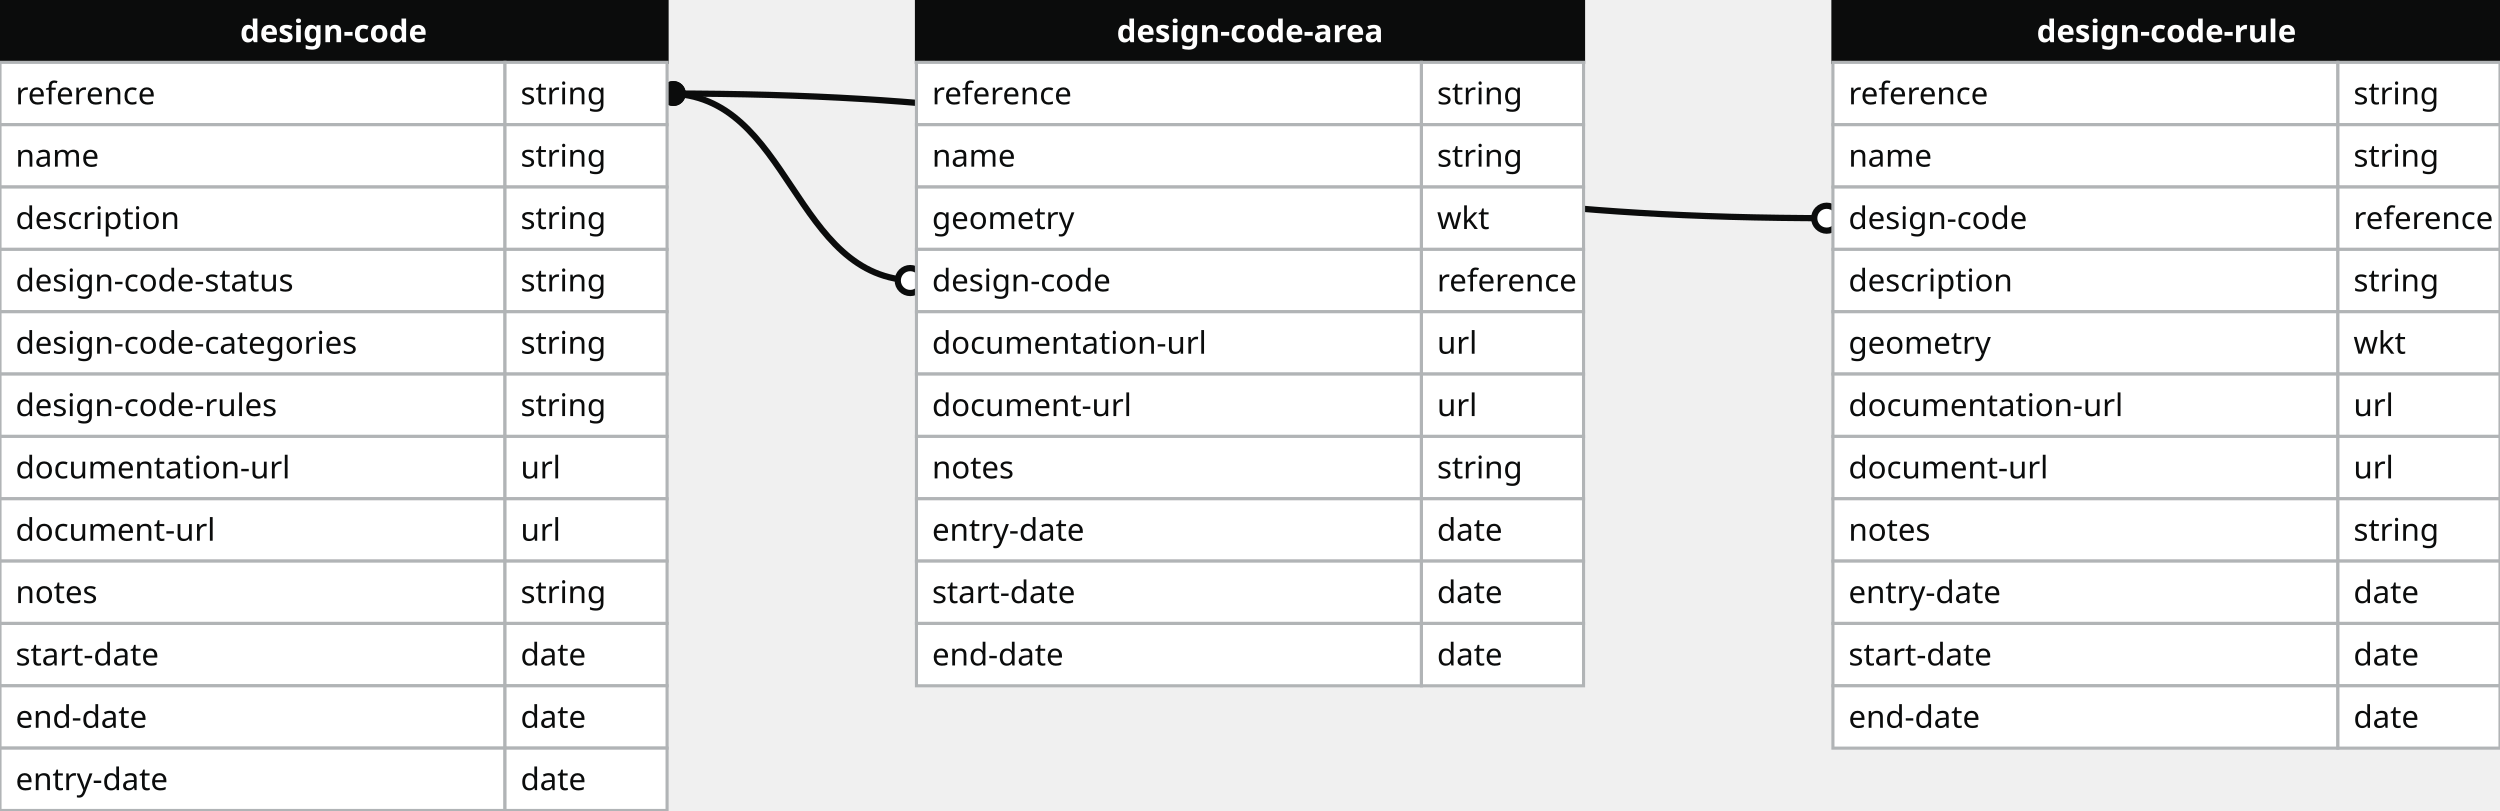
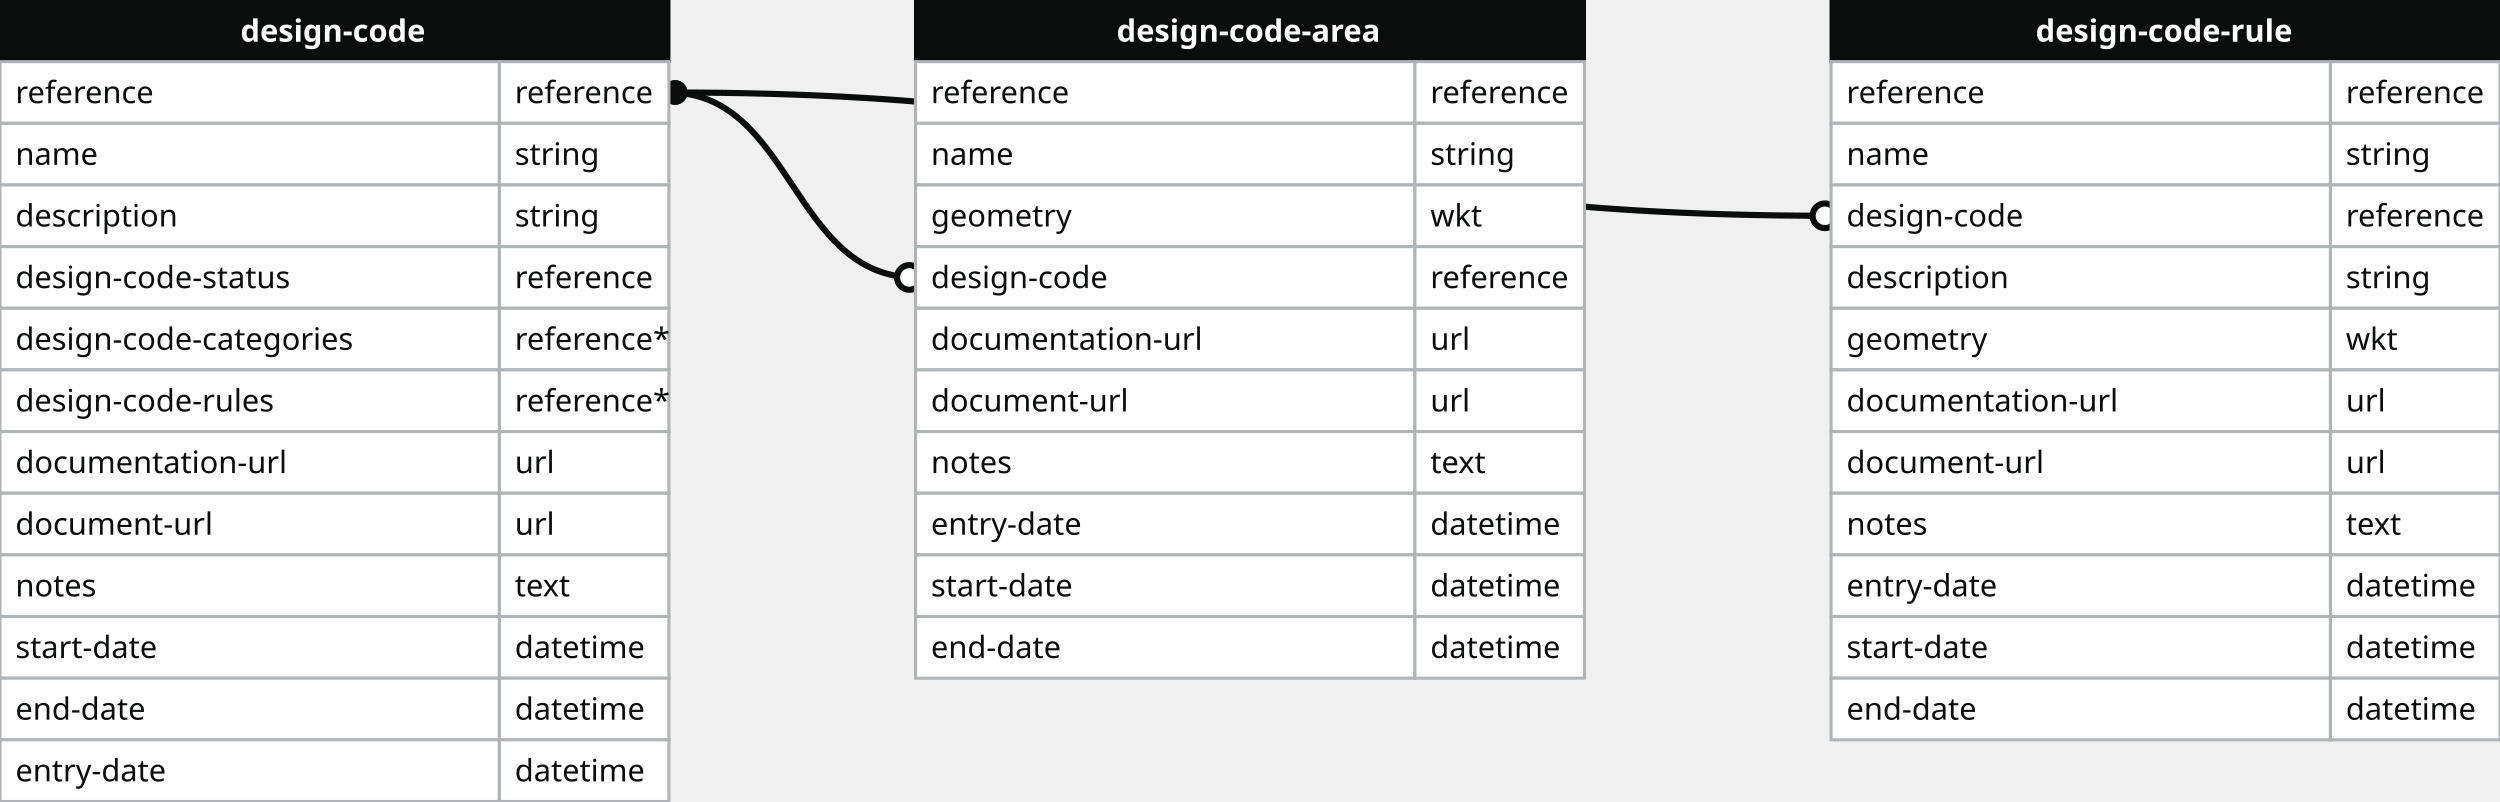
- <svg xmlns="http://www.w3.org/2000/svg" width="802" height="260">
+ <svg xmlns="http://www.w3.org/2000/svg" width="811" height="260">
  <defs>
    <style>
text{font-family:sans-serif; font-size:10px; dominant-baseline:middle;}
text.name{fill:#fff;font-weight:700;text-anchor:middle}
rect.name{fill:#0b0c0c; stroke:#0b0c0c;}
rect{fill:#fff;stroke:#b1b4b6;}
text.field{fill:#0b0c0c;}
text.datatype{fill:#0b0c0c;}
.line{stroke:#0b0c0c;}
</style>
    <marker id="start-dot" markerWidth="6" markerHeight="6" refX="4" refY="3" markerUnits="strokeWidth">
      <circle cx="3" cy="3" r="2" fill="#fff" stroke="#0b0c0c" />
    </marker>
    <marker id="end-dot" markerWidth="6" markerHeight="6" refX="2" refY="3" markerUnits="strokeWidth">
      <circle cx="3" cy="3" r="2" fill="#0b0c0c" />
    </marker>
  </defs>
-   <path class="line" fill="none" stroke-width="2" marker-start="url(#start-dot)" marker-end="url(#end-dot)" d="M 294 90 C 254.0 90 254.0 30 214 30" />
-   <path class="line" fill="none" stroke-width="2" marker-start="url(#start-dot)" marker-end="url(#end-dot)" d="M 588 70 C 401.0 70 401.0 30 214 30" />
+   <path class="line" fill="none" stroke-width="2" marker-start="url(#start-dot)" marker-end="url(#end-dot)" d="M 297 90 C 257.0 90 257.0 30 217 30" />
+   <path class="line" fill="none" stroke-width="2" marker-start="url(#start-dot)" marker-end="url(#end-dot)" d="M 594 70 C 405.5 70 405.5 30 217 30" />
  <g>
-     <rect x="0" y="0" width="214" height="20" class="name" />
-     <text x="107" y="10" class="name">design-code</text>
+     <rect x="0" y="0" width="217" height="20" class="name" />
+     <text x="108" y="10" class="name">design-code</text>
    <rect x="0" y="20" width="162" height="20" class="field" />
-     <rect x="162" y="20" width="52" height="20" class="datatype" />
+     <rect x="162" y="20" width="55" height="20" class="datatype" />
    <text x="5" y="30" class="field">reference</text>
-     <text x="167" y="30" class="datatype">string</text>
+     <text x="167" y="30" class="datatype">reference</text>
    <rect x="0" y="40" width="162" height="20" class="field" />
-     <rect x="162" y="40" width="52" height="20" class="datatype" />
+     <rect x="162" y="40" width="55" height="20" class="datatype" />
    <text x="5" y="50" class="field">name</text>
    <text x="167" y="50" class="datatype">string</text>
    <rect x="0" y="60" width="162" height="20" class="field" />
-     <rect x="162" y="60" width="52" height="20" class="datatype" />
+     <rect x="162" y="60" width="55" height="20" class="datatype" />
    <text x="5" y="70" class="field">description</text>
    <text x="167" y="70" class="datatype">string</text>
    <rect x="0" y="80" width="162" height="20" class="field" />
-     <rect x="162" y="80" width="52" height="20" class="datatype" />
+     <rect x="162" y="80" width="55" height="20" class="datatype" />
    <text x="5" y="90" class="field">design-code-status</text>
-     <text x="167" y="90" class="datatype">string</text>
+     <text x="167" y="90" class="datatype">reference</text>
    <rect x="0" y="100" width="162" height="20" class="field" />
-     <rect x="162" y="100" width="52" height="20" class="datatype" />
+     <rect x="162" y="100" width="55" height="20" class="datatype" />
    <text x="5" y="110" class="field">design-code-categories</text>
-     <text x="167" y="110" class="datatype">string</text>
+     <text x="167" y="110" class="datatype">reference*</text>
    <rect x="0" y="120" width="162" height="20" class="field" />
-     <rect x="162" y="120" width="52" height="20" class="datatype" />
+     <rect x="162" y="120" width="55" height="20" class="datatype" />
    <text x="5" y="130" class="field">design-code-rules</text>
-     <text x="167" y="130" class="datatype">string</text>
+     <text x="167" y="130" class="datatype">reference*</text>
    <rect x="0" y="140" width="162" height="20" class="field" />
-     <rect x="162" y="140" width="52" height="20" class="datatype" />
+     <rect x="162" y="140" width="55" height="20" class="datatype" />
    <text x="5" y="150" class="field">documentation-url</text>
    <text x="167" y="150" class="datatype">url</text>
    <rect x="0" y="160" width="162" height="20" class="field" />
-     <rect x="162" y="160" width="52" height="20" class="datatype" />
+     <rect x="162" y="160" width="55" height="20" class="datatype" />
    <text x="5" y="170" class="field">document-url</text>
    <text x="167" y="170" class="datatype">url</text>
    <rect x="0" y="180" width="162" height="20" class="field" />
-     <rect x="162" y="180" width="52" height="20" class="datatype" />
+     <rect x="162" y="180" width="55" height="20" class="datatype" />
    <text x="5" y="190" class="field">notes</text>
-     <text x="167" y="190" class="datatype">string</text>
+     <text x="167" y="190" class="datatype">text</text>
    <rect x="0" y="200" width="162" height="20" class="field" />
-     <rect x="162" y="200" width="52" height="20" class="datatype" />
+     <rect x="162" y="200" width="55" height="20" class="datatype" />
    <text x="5" y="210" class="field">start-date</text>
-     <text x="167" y="210" class="datatype">date</text>
+     <text x="167" y="210" class="datatype">datetime</text>
    <rect x="0" y="220" width="162" height="20" class="field" />
-     <rect x="162" y="220" width="52" height="20" class="datatype" />
+     <rect x="162" y="220" width="55" height="20" class="datatype" />
    <text x="5" y="230" class="field">end-date</text>
-     <text x="167" y="230" class="datatype">date</text>
+     <text x="167" y="230" class="datatype">datetime</text>
    <rect x="0" y="240" width="162" height="20" class="field" />
-     <rect x="162" y="240" width="52" height="20" class="datatype" />
+     <rect x="162" y="240" width="55" height="20" class="datatype" />
    <text x="5" y="250" class="field">entry-date</text>
-     <text x="167" y="250" class="datatype">date</text>
+     <text x="167" y="250" class="datatype">datetime</text>
  </g>
  <g>
-     <rect x="294" y="0" width="214" height="20" class="name" />
-     <text x="401" y="10" class="name">design-code-area</text>
-     <rect x="294" y="20" width="162" height="20" class="field" />
-     <rect x="456" y="20" width="52" height="20" class="datatype" />
-     <text x="299" y="30" class="field">reference</text>
-     <text x="461" y="30" class="datatype">string</text>
-     <rect x="294" y="40" width="162" height="20" class="field" />
-     <rect x="456" y="40" width="52" height="20" class="datatype" />
-     <text x="299" y="50" class="field">name</text>
-     <text x="461" y="50" class="datatype">string</text>
-     <rect x="294" y="60" width="162" height="20" class="field" />
-     <rect x="456" y="60" width="52" height="20" class="datatype" />
-     <text x="299" y="70" class="field">geometry</text>
-     <text x="461" y="70" class="datatype">wkt</text>
-     <rect x="294" y="80" width="162" height="20" class="field" />
-     <rect x="456" y="80" width="52" height="20" class="datatype" />
-     <text x="299" y="90" class="field">design-code</text>
-     <text x="461" y="90" class="datatype">reference</text>
-     <rect x="294" y="100" width="162" height="20" class="field" />
-     <rect x="456" y="100" width="52" height="20" class="datatype" />
-     <text x="299" y="110" class="field">documentation-url</text>
-     <text x="461" y="110" class="datatype">url</text>
-     <rect x="294" y="120" width="162" height="20" class="field" />
-     <rect x="456" y="120" width="52" height="20" class="datatype" />
-     <text x="299" y="130" class="field">document-url</text>
-     <text x="461" y="130" class="datatype">url</text>
-     <rect x="294" y="140" width="162" height="20" class="field" />
-     <rect x="456" y="140" width="52" height="20" class="datatype" />
-     <text x="299" y="150" class="field">notes</text>
-     <text x="461" y="150" class="datatype">string</text>
-     <rect x="294" y="160" width="162" height="20" class="field" />
-     <rect x="456" y="160" width="52" height="20" class="datatype" />
-     <text x="299" y="170" class="field">entry-date</text>
-     <text x="461" y="170" class="datatype">date</text>
-     <rect x="294" y="180" width="162" height="20" class="field" />
-     <rect x="456" y="180" width="52" height="20" class="datatype" />
-     <text x="299" y="190" class="field">start-date</text>
-     <text x="461" y="190" class="datatype">date</text>
-     <rect x="294" y="200" width="162" height="20" class="field" />
-     <rect x="456" y="200" width="52" height="20" class="datatype" />
-     <text x="299" y="210" class="field">end-date</text>
-     <text x="461" y="210" class="datatype">date</text>
+     <rect x="297" y="0" width="217" height="20" class="name" />
+     <text x="405" y="10" class="name">design-code-area</text>
+     <rect x="297" y="20" width="162" height="20" class="field" />
+     <rect x="459" y="20" width="55" height="20" class="datatype" />
+     <text x="302" y="30" class="field">reference</text>
+     <text x="464" y="30" class="datatype">reference</text>
+     <rect x="297" y="40" width="162" height="20" class="field" />
+     <rect x="459" y="40" width="55" height="20" class="datatype" />
+     <text x="302" y="50" class="field">name</text>
+     <text x="464" y="50" class="datatype">string</text>
+     <rect x="297" y="60" width="162" height="20" class="field" />
+     <rect x="459" y="60" width="55" height="20" class="datatype" />
+     <text x="302" y="70" class="field">geometry</text>
+     <text x="464" y="70" class="datatype">wkt</text>
+     <rect x="297" y="80" width="162" height="20" class="field" />
+     <rect x="459" y="80" width="55" height="20" class="datatype" />
+     <text x="302" y="90" class="field">design-code</text>
+     <text x="464" y="90" class="datatype">reference</text>
+     <rect x="297" y="100" width="162" height="20" class="field" />
+     <rect x="459" y="100" width="55" height="20" class="datatype" />
+     <text x="302" y="110" class="field">documentation-url</text>
+     <text x="464" y="110" class="datatype">url</text>
+     <rect x="297" y="120" width="162" height="20" class="field" />
+     <rect x="459" y="120" width="55" height="20" class="datatype" />
+     <text x="302" y="130" class="field">document-url</text>
+     <text x="464" y="130" class="datatype">url</text>
+     <rect x="297" y="140" width="162" height="20" class="field" />
+     <rect x="459" y="140" width="55" height="20" class="datatype" />
+     <text x="302" y="150" class="field">notes</text>
+     <text x="464" y="150" class="datatype">text</text>
+     <rect x="297" y="160" width="162" height="20" class="field" />
+     <rect x="459" y="160" width="55" height="20" class="datatype" />
+     <text x="302" y="170" class="field">entry-date</text>
+     <text x="464" y="170" class="datatype">datetime</text>
+     <rect x="297" y="180" width="162" height="20" class="field" />
+     <rect x="459" y="180" width="55" height="20" class="datatype" />
+     <text x="302" y="190" class="field">start-date</text>
+     <text x="464" y="190" class="datatype">datetime</text>
+     <rect x="297" y="200" width="162" height="20" class="field" />
+     <rect x="459" y="200" width="55" height="20" class="datatype" />
+     <text x="302" y="210" class="field">end-date</text>
+     <text x="464" y="210" class="datatype">datetime</text>
  </g>
  <g>
-     <rect x="588" y="0" width="214" height="20" class="name" />
-     <text x="695" y="10" class="name">design-code-rule</text>
-     <rect x="588" y="20" width="162" height="20" class="field" />
-     <rect x="750" y="20" width="52" height="20" class="datatype" />
-     <text x="593" y="30" class="field">reference</text>
-     <text x="755" y="30" class="datatype">string</text>
-     <rect x="588" y="40" width="162" height="20" class="field" />
-     <rect x="750" y="40" width="52" height="20" class="datatype" />
-     <text x="593" y="50" class="field">name</text>
-     <text x="755" y="50" class="datatype">string</text>
-     <rect x="588" y="60" width="162" height="20" class="field" />
-     <rect x="750" y="60" width="52" height="20" class="datatype" />
-     <text x="593" y="70" class="field">design-code</text>
-     <text x="755" y="70" class="datatype">reference</text>
-     <rect x="588" y="80" width="162" height="20" class="field" />
-     <rect x="750" y="80" width="52" height="20" class="datatype" />
-     <text x="593" y="90" class="field">description</text>
-     <text x="755" y="90" class="datatype">string</text>
-     <rect x="588" y="100" width="162" height="20" class="field" />
-     <rect x="750" y="100" width="52" height="20" class="datatype" />
-     <text x="593" y="110" class="field">geometry</text>
-     <text x="755" y="110" class="datatype">wkt</text>
-     <rect x="588" y="120" width="162" height="20" class="field" />
-     <rect x="750" y="120" width="52" height="20" class="datatype" />
-     <text x="593" y="130" class="field">documentation-url</text>
-     <text x="755" y="130" class="datatype">url</text>
-     <rect x="588" y="140" width="162" height="20" class="field" />
-     <rect x="750" y="140" width="52" height="20" class="datatype" />
-     <text x="593" y="150" class="field">document-url</text>
-     <text x="755" y="150" class="datatype">url</text>
-     <rect x="588" y="160" width="162" height="20" class="field" />
-     <rect x="750" y="160" width="52" height="20" class="datatype" />
-     <text x="593" y="170" class="field">notes</text>
-     <text x="755" y="170" class="datatype">string</text>
-     <rect x="588" y="180" width="162" height="20" class="field" />
-     <rect x="750" y="180" width="52" height="20" class="datatype" />
-     <text x="593" y="190" class="field">entry-date</text>
-     <text x="755" y="190" class="datatype">date</text>
-     <rect x="588" y="200" width="162" height="20" class="field" />
-     <rect x="750" y="200" width="52" height="20" class="datatype" />
-     <text x="593" y="210" class="field">start-date</text>
-     <text x="755" y="210" class="datatype">date</text>
-     <rect x="588" y="220" width="162" height="20" class="field" />
-     <rect x="750" y="220" width="52" height="20" class="datatype" />
-     <text x="593" y="230" class="field">end-date</text>
-     <text x="755" y="230" class="datatype">date</text>
+     <rect x="594" y="0" width="217" height="20" class="name" />
+     <text x="702" y="10" class="name">design-code-rule</text>
+     <rect x="594" y="20" width="162" height="20" class="field" />
+     <rect x="756" y="20" width="55" height="20" class="datatype" />
+     <text x="599" y="30" class="field">reference</text>
+     <text x="761" y="30" class="datatype">reference</text>
+     <rect x="594" y="40" width="162" height="20" class="field" />
+     <rect x="756" y="40" width="55" height="20" class="datatype" />
+     <text x="599" y="50" class="field">name</text>
+     <text x="761" y="50" class="datatype">string</text>
+     <rect x="594" y="60" width="162" height="20" class="field" />
+     <rect x="756" y="60" width="55" height="20" class="datatype" />
+     <text x="599" y="70" class="field">design-code</text>
+     <text x="761" y="70" class="datatype">reference</text>
+     <rect x="594" y="80" width="162" height="20" class="field" />
+     <rect x="756" y="80" width="55" height="20" class="datatype" />
+     <text x="599" y="90" class="field">description</text>
+     <text x="761" y="90" class="datatype">string</text>
+     <rect x="594" y="100" width="162" height="20" class="field" />
+     <rect x="756" y="100" width="55" height="20" class="datatype" />
+     <text x="599" y="110" class="field">geometry</text>
+     <text x="761" y="110" class="datatype">wkt</text>
+     <rect x="594" y="120" width="162" height="20" class="field" />
+     <rect x="756" y="120" width="55" height="20" class="datatype" />
+     <text x="599" y="130" class="field">documentation-url</text>
+     <text x="761" y="130" class="datatype">url</text>
+     <rect x="594" y="140" width="162" height="20" class="field" />
+     <rect x="756" y="140" width="55" height="20" class="datatype" />
+     <text x="599" y="150" class="field">document-url</text>
+     <text x="761" y="150" class="datatype">url</text>
+     <rect x="594" y="160" width="162" height="20" class="field" />
+     <rect x="756" y="160" width="55" height="20" class="datatype" />
+     <text x="599" y="170" class="field">notes</text>
+     <text x="761" y="170" class="datatype">text</text>
+     <rect x="594" y="180" width="162" height="20" class="field" />
+     <rect x="756" y="180" width="55" height="20" class="datatype" />
+     <text x="599" y="190" class="field">entry-date</text>
+     <text x="761" y="190" class="datatype">datetime</text>
+     <rect x="594" y="200" width="162" height="20" class="field" />
+     <rect x="756" y="200" width="55" height="20" class="datatype" />
+     <text x="599" y="210" class="field">start-date</text>
+     <text x="761" y="210" class="datatype">datetime</text>
+     <rect x="594" y="220" width="162" height="20" class="field" />
+     <rect x="756" y="220" width="55" height="20" class="datatype" />
+     <text x="599" y="230" class="field">end-date</text>
+     <text x="761" y="230" class="datatype">datetime</text>
  </g>
</svg>
